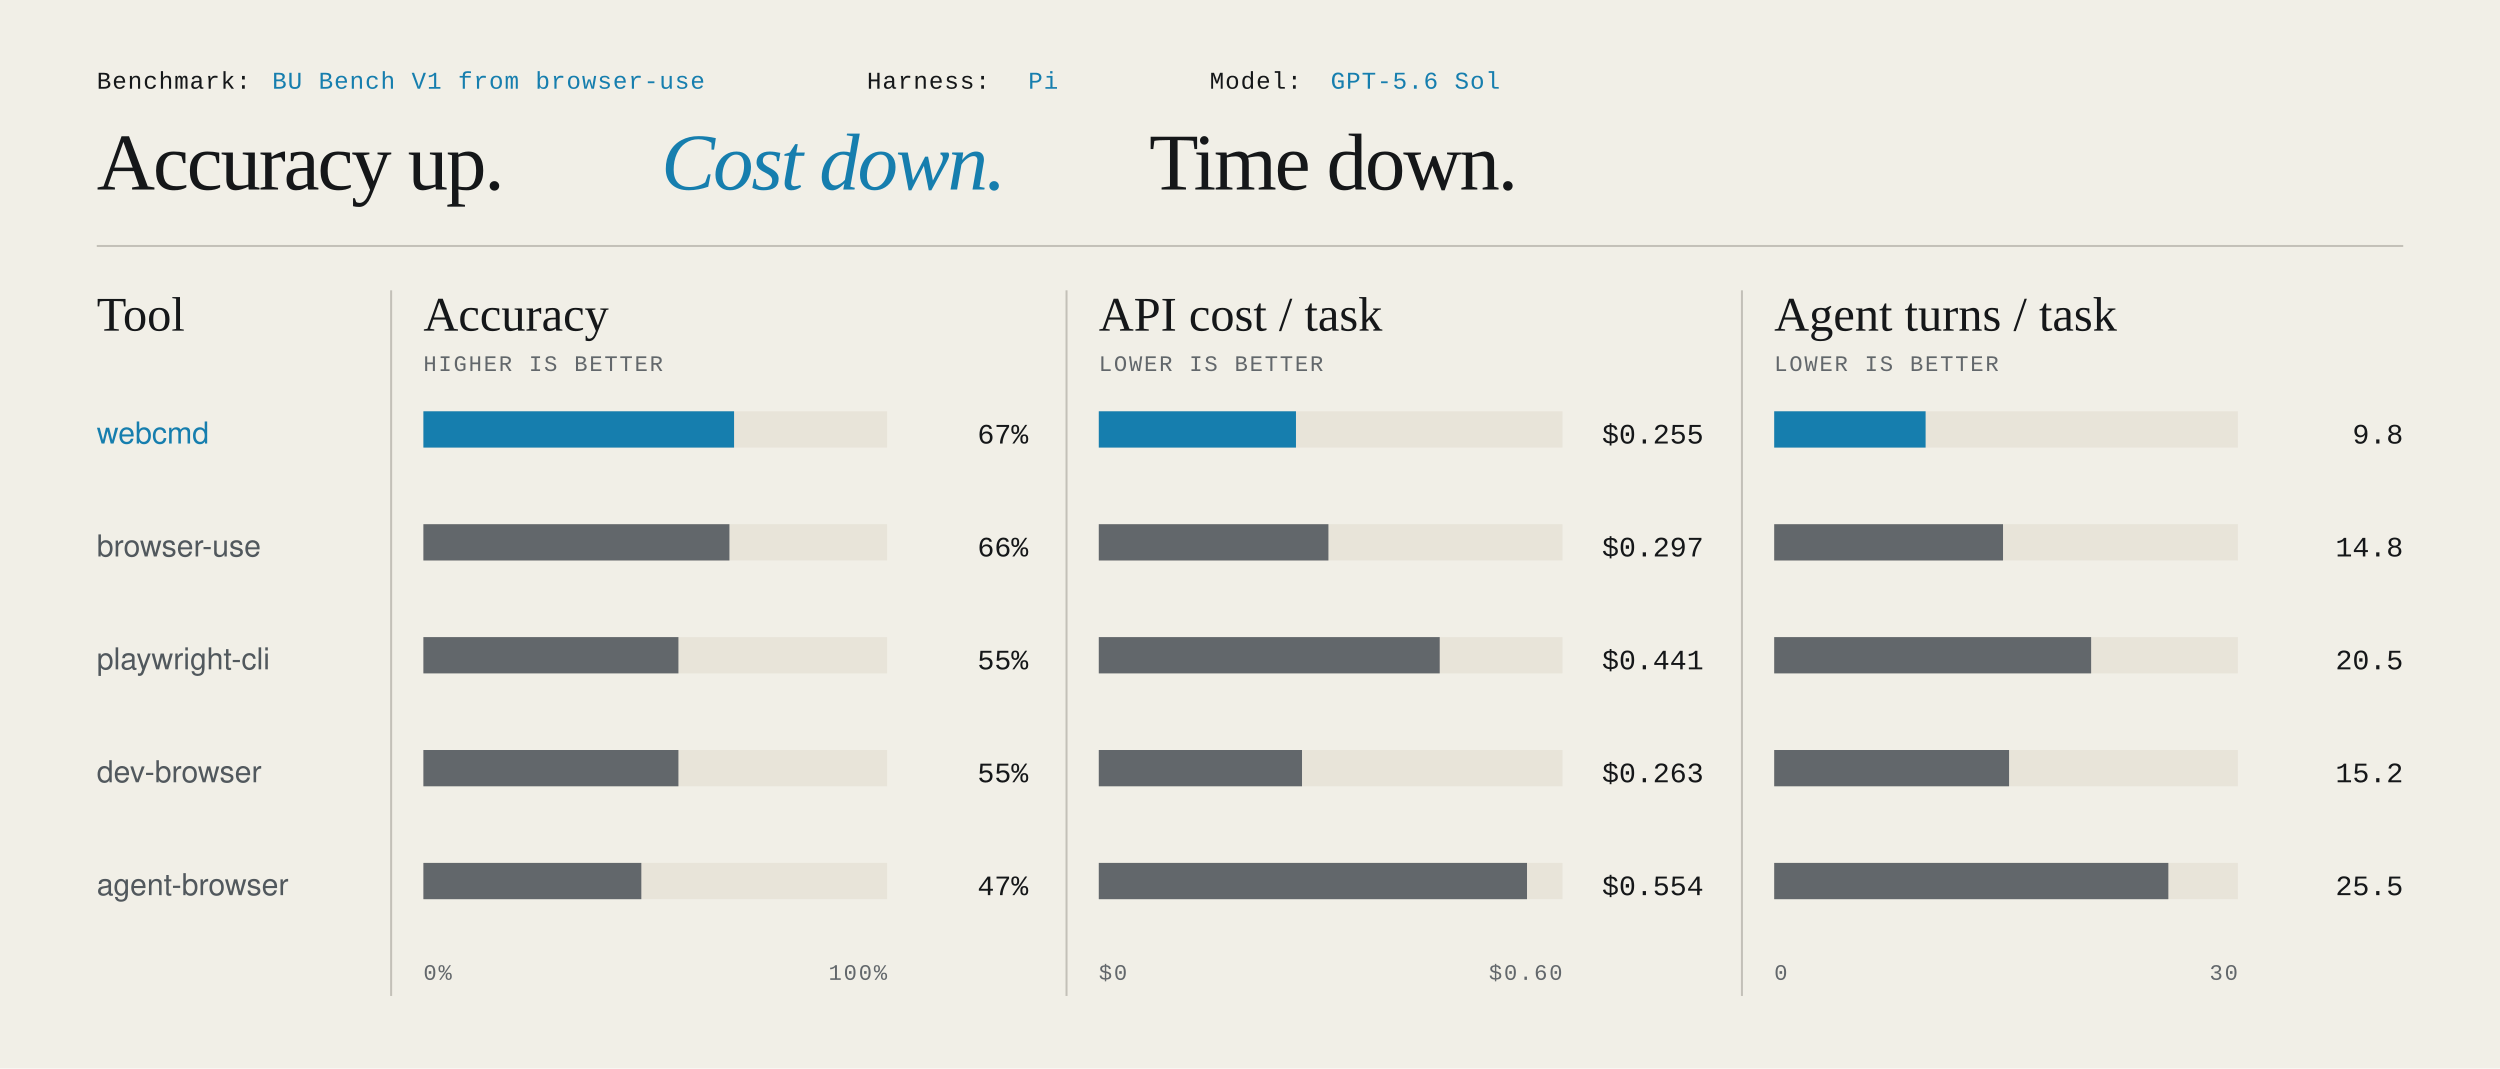
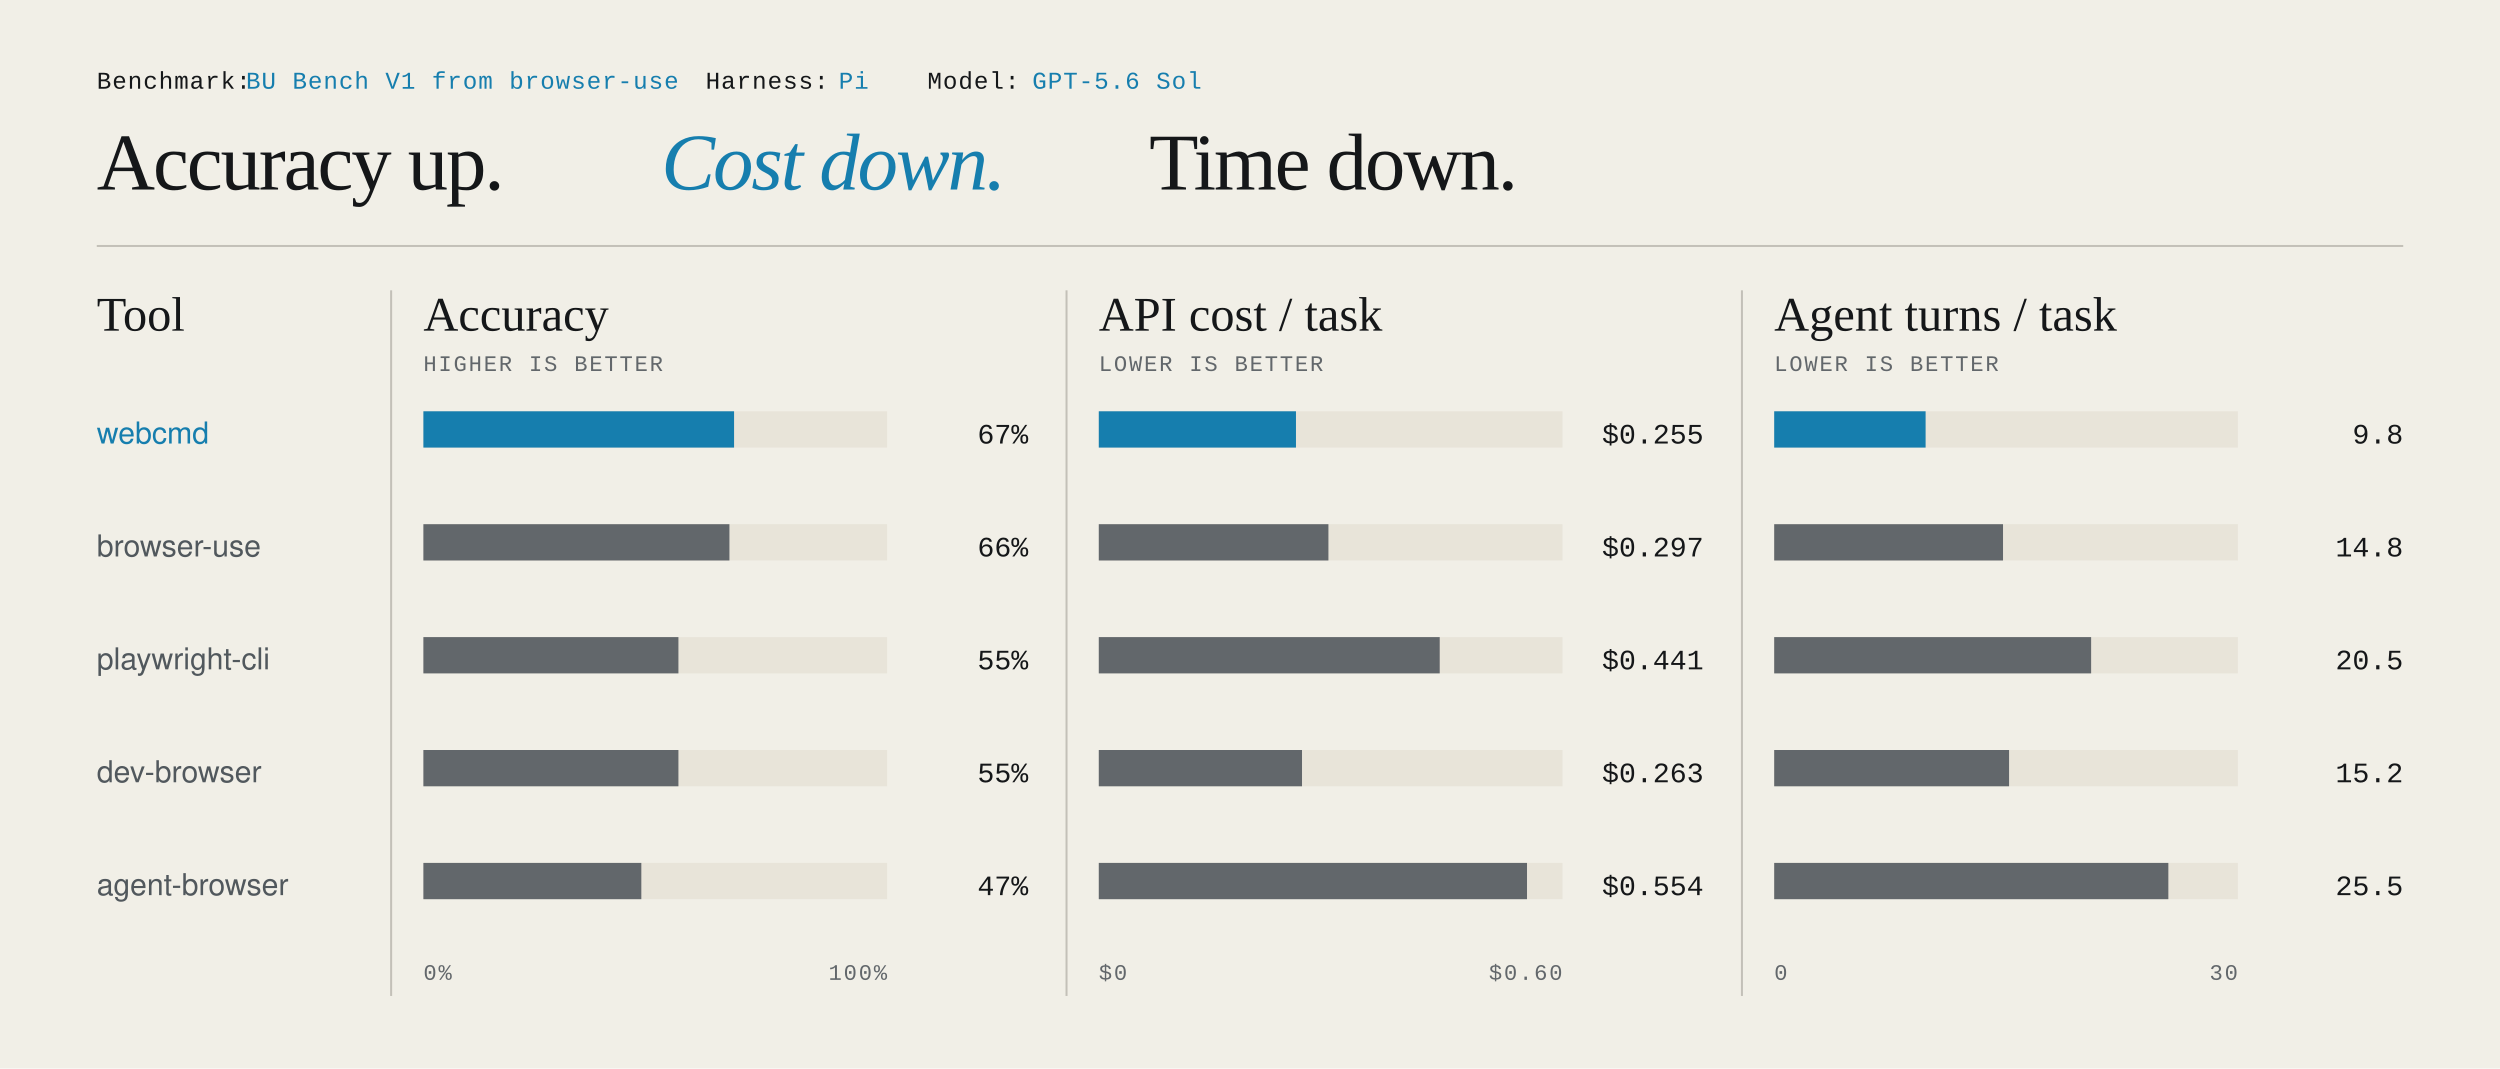
<svg xmlns="http://www.w3.org/2000/svg" width="1240" height="530" viewBox="0 0 1240 530" fill="#151719" role="img" aria-labelledby="title desc">
  <style>
    .meta-label { font-family: "Courier New", ui-monospace, monospace; font-size: 12px; font-weight: 500; letter-spacing: 0.04em; fill: #151719; }
    .meta-value { font-family: "Courier New", ui-monospace, monospace; font-size: 12px; font-weight: 500; letter-spacing: 0.04em; fill: #167eae; }
    .headline { font-family: Georgia, "Times New Roman", serif; font-size: 40px; font-weight: 500; letter-spacing: -0.025em; }
    .accent { fill: #167eae; font-style: italic; }
    .panel-title { font-family: Georgia, "Times New Roman", serif; font-size: 24px; font-weight: 500; }
    .note { font-family: "Courier New", ui-monospace, monospace; font-size: 11px; font-weight: 500; letter-spacing: 0.08em; fill: #62676b; }
    .label { font-family: Helvetica, Arial, sans-serif; font-size: 15px; font-weight: 400; fill: #51585d; }
    .webcmd-label { font-weight: 500; fill: #167eae; }
    .value { font-family: "Courier New", ui-monospace, monospace; font-size: 14px; font-weight: 500; }
    .track { fill: #e8e4d9; }
    .bar { fill: #62676b; }
    .webcmd { fill: #167eae; }
    .hairline { stroke: #c3c0b8; stroke-width: 1; }
  </style>
  <rect width="1240" height="530" fill="#f1efe7" />
  <text class="meta-label" x="48" y="44">Benchmark:</text>
-   <text class="meta-value" x="135" y="44">BU Bench V1 from browser-use</text>
-   <text class="meta-label" x="430" y="44">Harness:</text>
-   <text class="meta-value" x="510" y="44">Pi</text>
-   <text class="meta-label" x="600" y="44">Model:</text>
-   <text class="meta-value" x="660" y="44">GPT-5.6 Sol</text>
+   <text class="meta-value" x="122" y="44">BU Bench V1 from browser-use</text>
+   <text class="meta-label" x="350" y="44">Harness:</text>
+   <text class="meta-value" x="416" y="44">Pi</text>
+   <text class="meta-label" x="460" y="44">Model:</text>
+   <text class="meta-value" x="512" y="44">GPT-5.6 Sol</text>
  <text class="headline" x="48" y="94">Accuracy up.</text>
  <text class="headline accent" x="328" y="94">Cost down.</text>
  <text class="headline" x="570" y="94">Time down.</text>
  <line class="hairline" x1="48" y1="122" x2="1192" y2="122" />
  <text class="panel-title" x="48" y="164">Tool</text>
  <text class="panel-title" x="210" y="164">Accuracy</text>
  <text class="note" x="210" y="184">HIGHER IS BETTER</text>
  <text class="panel-title" x="545" y="164">API cost / task</text>
  <text class="note" x="545" y="184">LOWER IS BETTER</text>
  <text class="panel-title" x="880" y="164">Agent turns / task</text>
  <text class="note" x="880" y="184">LOWER IS BETTER</text>
  <line class="hairline" x1="194" y1="144" x2="194" y2="494" />
  <line class="hairline" x1="529" y1="144" x2="529" y2="494" />
  <line class="hairline" x1="864" y1="144" x2="864" y2="494" />
  <text class="label webcmd-label" x="48" y="220">webcmd</text>
  <text class="label" x="48" y="276">browser-use</text>
  <text class="label" x="48" y="332">playwright-cli</text>
  <text class="label" x="48" y="388">dev-browser</text>
  <text class="label" x="48" y="444">agent-browser</text>
  <rect class="track" x="210" y="204" width="230" height="18" fill="#e8e4d9" />
  <rect class="webcmd" x="210" y="204" width="154.1" height="18" fill="#167eae" />
  <text class="value" x="510" y="220" text-anchor="end">67%</text>
  <rect class="track" x="210" y="260" width="230" height="18" fill="#e8e4d9" />
  <rect class="bar" x="210" y="260" width="151.8" height="18" fill="#62676b" />
  <text class="value" x="510" y="276" text-anchor="end">66%</text>
  <rect class="track" x="210" y="316" width="230" height="18" fill="#e8e4d9" />
  <rect class="bar" x="210" y="316" width="126.5" height="18" fill="#62676b" />
  <text class="value" x="510" y="332" text-anchor="end">55%</text>
  <rect class="track" x="210" y="372" width="230" height="18" fill="#e8e4d9" />
  <rect class="bar" x="210" y="372" width="126.5" height="18" fill="#62676b" />
  <text class="value" x="510" y="388" text-anchor="end">55%</text>
  <rect class="track" x="210" y="428" width="230" height="18" fill="#e8e4d9" />
  <rect class="bar" x="210" y="428" width="108.1" height="18" fill="#62676b" />
  <text class="value" x="510" y="444" text-anchor="end">47%</text>
  <rect class="track" x="545" y="204" width="230" height="18" fill="#e8e4d9" />
  <rect class="webcmd" x="545" y="204" width="97.8" height="18" fill="#167eae" />
  <text class="value" x="845" y="220" text-anchor="end">$0.255</text>
  <rect class="track" x="545" y="260" width="230" height="18" fill="#e8e4d9" />
  <rect class="bar" x="545" y="260" width="113.9" height="18" fill="#62676b" />
  <text class="value" x="845" y="276" text-anchor="end">$0.297</text>
  <rect class="track" x="545" y="316" width="230" height="18" fill="#e8e4d9" />
  <rect class="bar" x="545" y="316" width="169.1" height="18" fill="#62676b" />
  <text class="value" x="845" y="332" text-anchor="end">$0.441</text>
  <rect class="track" x="545" y="372" width="230" height="18" fill="#e8e4d9" />
  <rect class="bar" x="545" y="372" width="100.8" height="18" fill="#62676b" />
  <text class="value" x="845" y="388" text-anchor="end">$0.263</text>
  <rect class="track" x="545" y="428" width="230" height="18" fill="#e8e4d9" />
  <rect class="bar" x="545" y="428" width="212.4" height="18" fill="#62676b" />
  <text class="value" x="845" y="444" text-anchor="end">$0.554</text>
  <rect class="track" x="880" y="204" width="230" height="18" fill="#e8e4d9" />
  <rect class="webcmd" x="880" y="204" width="75.1" height="18" fill="#167eae" />
  <text class="value" x="1192" y="220" text-anchor="end">9.8</text>
  <rect class="track" x="880" y="260" width="230" height="18" fill="#e8e4d9" />
  <rect class="bar" x="880" y="260" width="113.5" height="18" fill="#62676b" />
  <text class="value" x="1192" y="276" text-anchor="end">14.8</text>
  <rect class="track" x="880" y="316" width="230" height="18" fill="#e8e4d9" />
  <rect class="bar" x="880" y="316" width="157.2" height="18" fill="#62676b" />
  <text class="value" x="1192" y="332" text-anchor="end">20.5</text>
  <rect class="track" x="880" y="372" width="230" height="18" fill="#e8e4d9" />
  <rect class="bar" x="880" y="372" width="116.5" height="18" fill="#62676b" />
  <text class="value" x="1192" y="388" text-anchor="end">15.2</text>
  <rect class="track" x="880" y="428" width="230" height="18" fill="#e8e4d9" />
  <rect class="bar" x="880" y="428" width="195.5" height="18" fill="#62676b" />
  <text class="value" x="1192" y="444" text-anchor="end">25.5</text>
  <text class="note" x="210" y="486">0%</text>
  <text class="note" x="440" y="486" text-anchor="end">100%</text>
  <text class="note" x="545" y="486">$0</text>
  <text class="note" x="775" y="486" text-anchor="end">$0.60</text>
  <text class="note" x="880" y="486">0</text>
  <text class="note" x="1110" y="486" text-anchor="end">30</text>
</svg>
